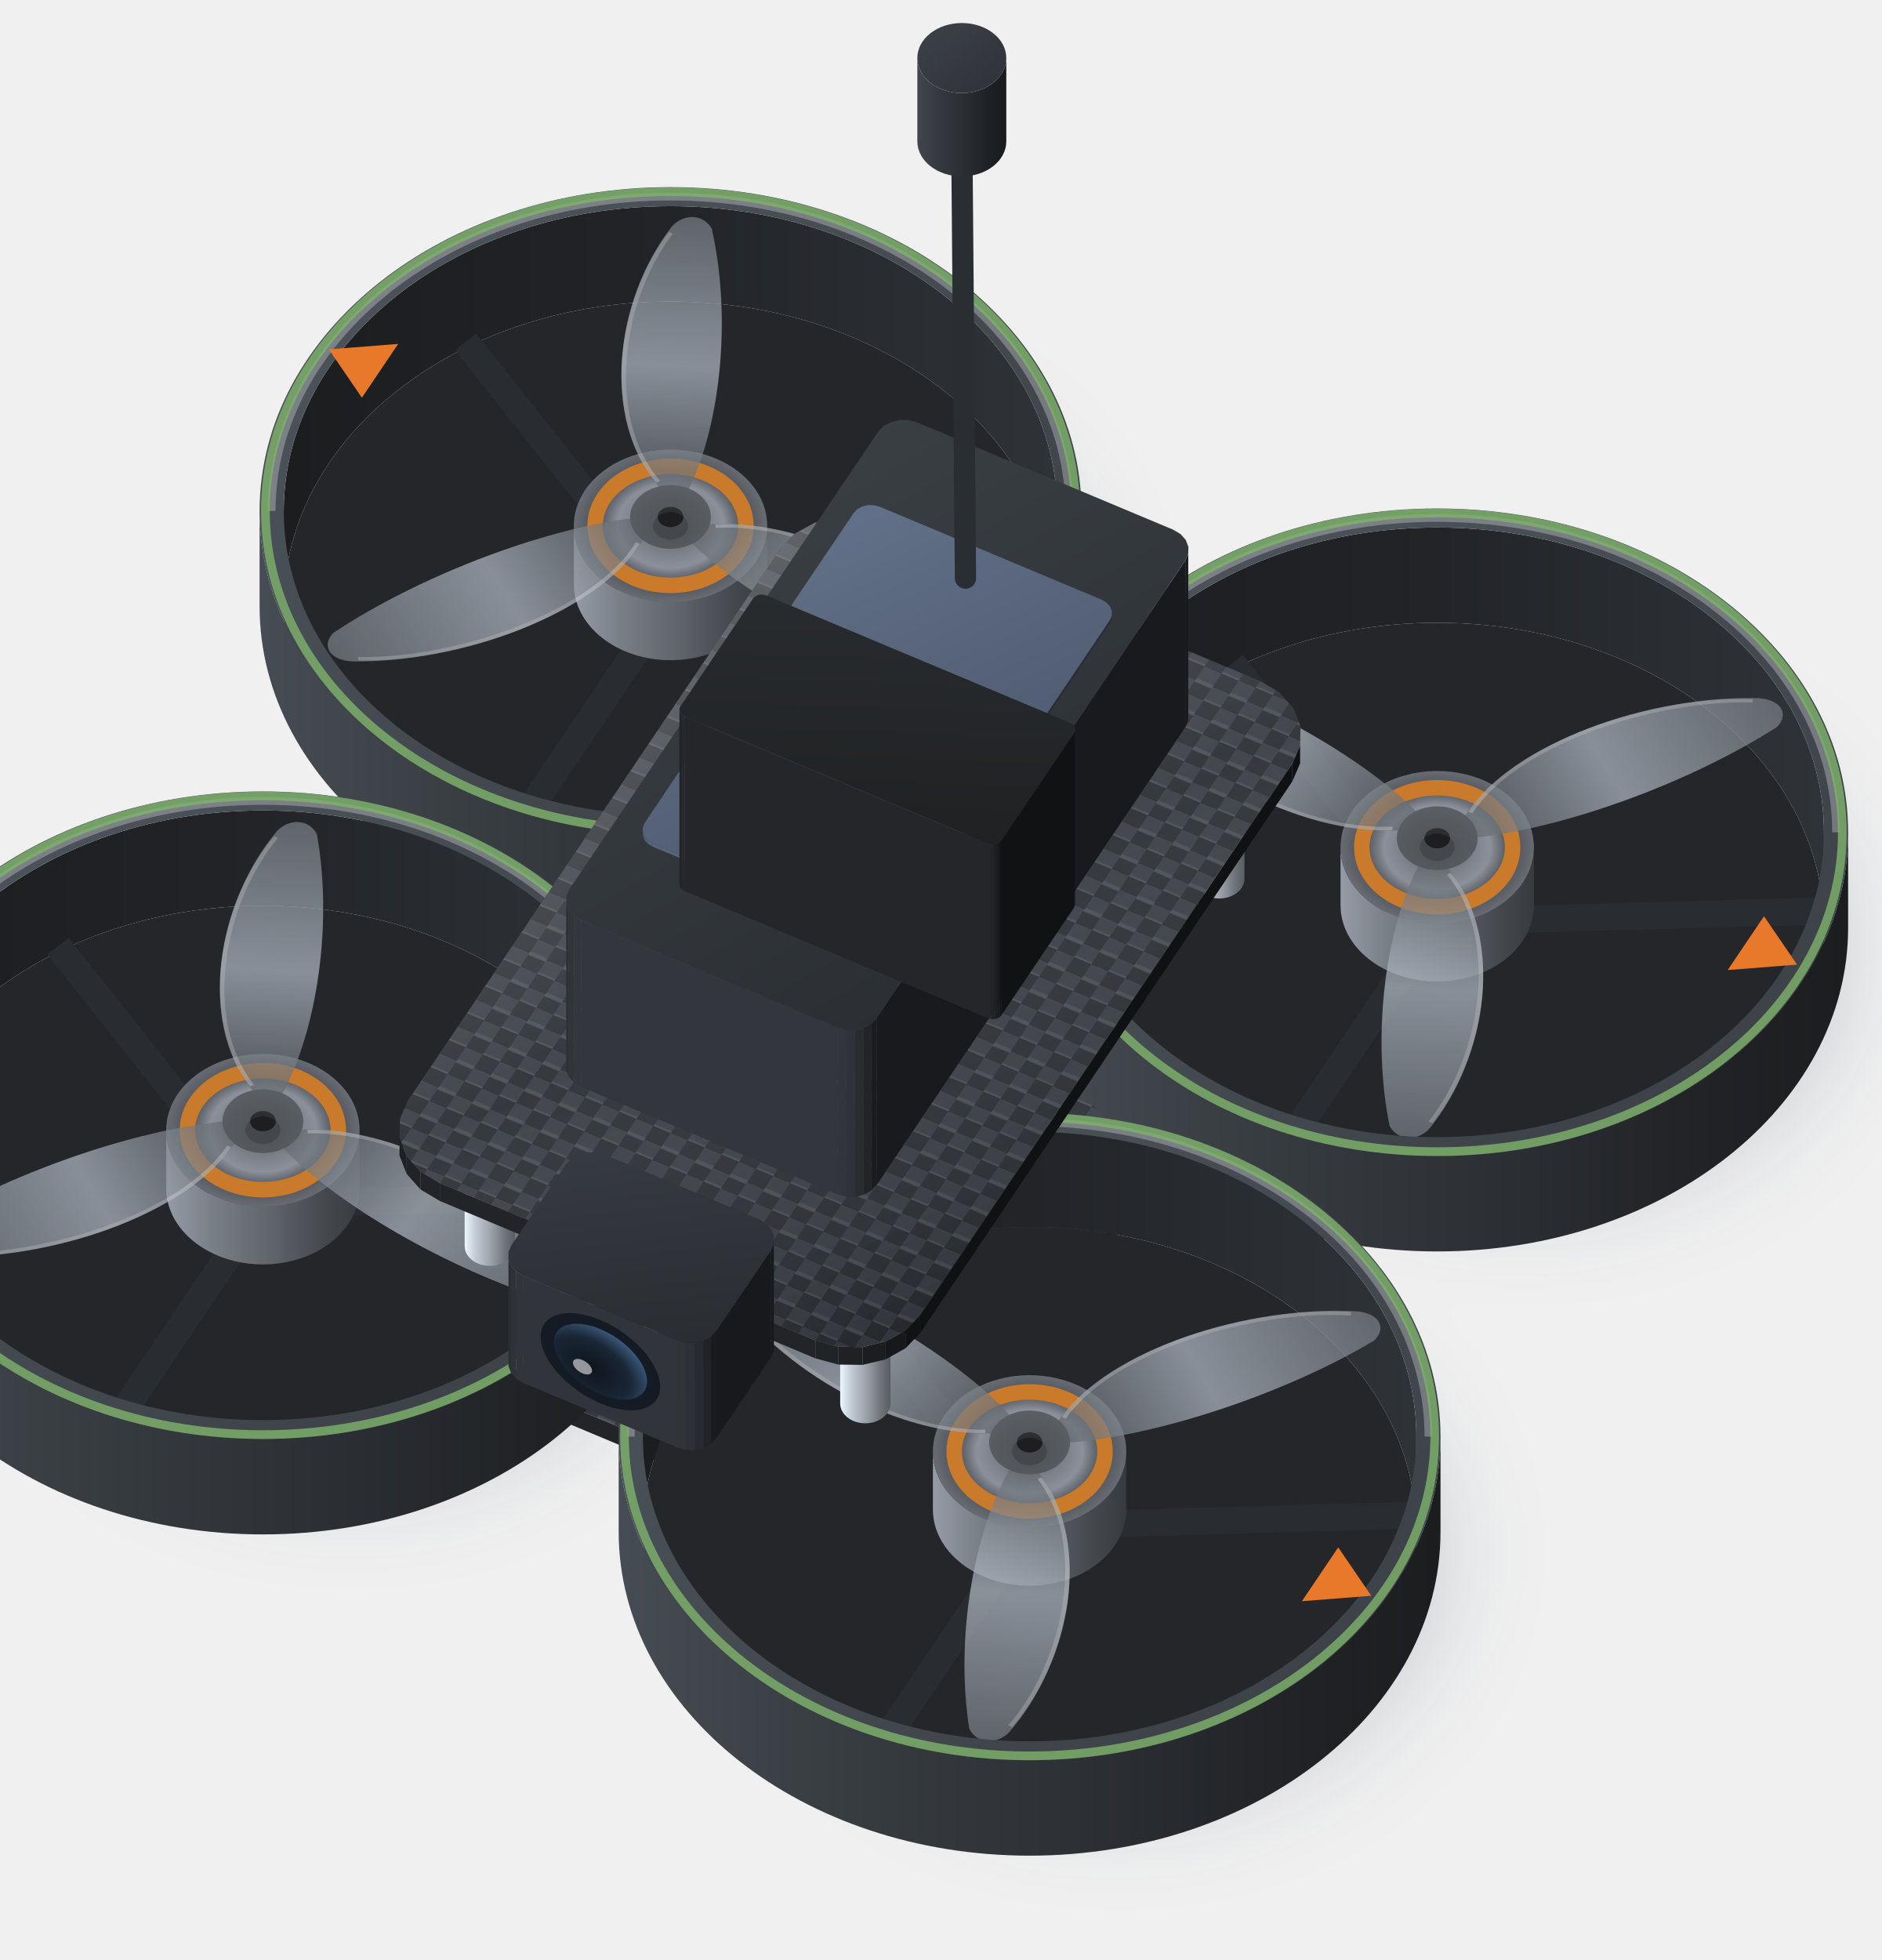
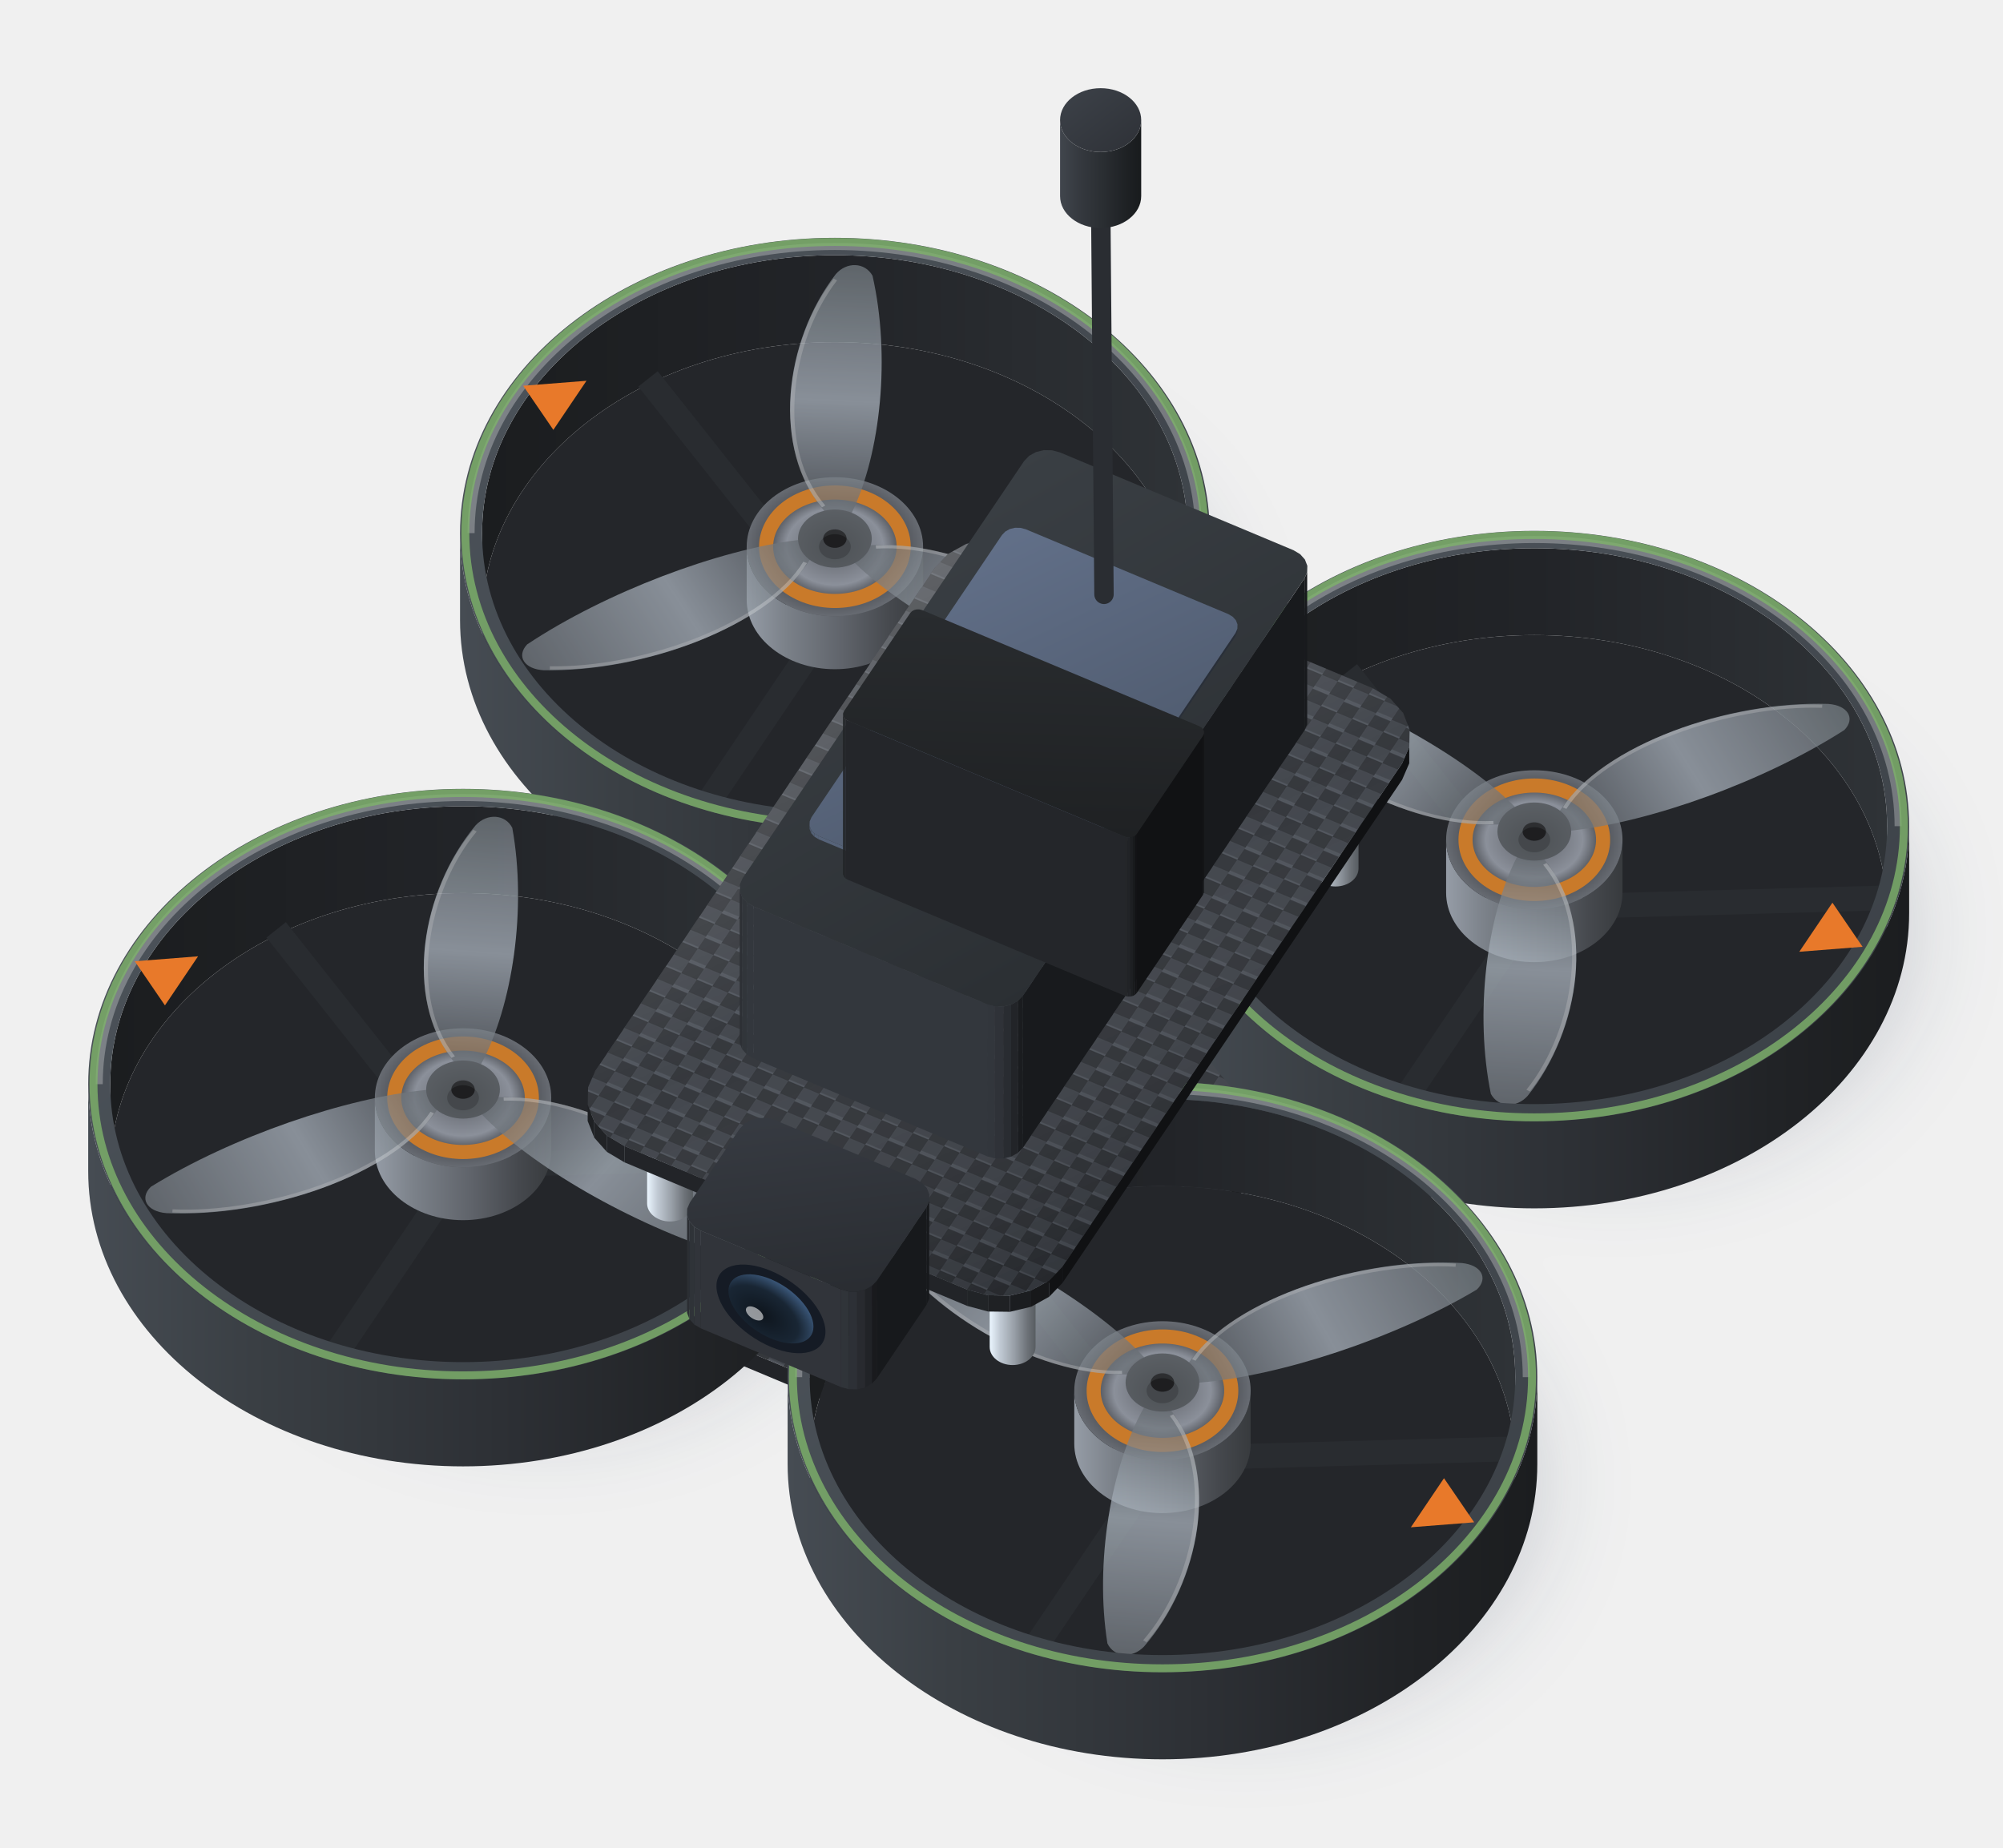
- <svg xmlns="http://www.w3.org/2000/svg" viewBox="-87.92 -113.01 194.62 202.68" width="194.62" height="202.68">
+ <svg xmlns="http://www.w3.org/2000/svg" viewBox="-113.23 -120.63 227.1 209.51" width="227.1" height="209.51">
  <defs>
    <filter id="blur" x="-30%" y="-30%" width="160%" height="160%">
      <feGaussianBlur stdDeviation="5" />
    </filter>
    <pattern id="cf" patternUnits="userSpaceOnUse" width="4" height="4">
      <rect width="4" height="4" fill="#2b2e33" />
      <rect width="2" height="2" fill="#3a3e45" />
      <rect x="2" y="2" width="2" height="2" fill="#3a3e45" />
      <path d="M0 2h2M2 4h2" stroke="#484d55" stroke-width=".5" />
    </pattern>
    <linearGradient id="cfsheen" x1="0" y1="0" x2="1" y2="1">
      <stop offset="0" stop-color="#fff" stop-opacity=".26" />
      <stop offset=".5" stop-color="#fff" stop-opacity=".05" />
      <stop offset="1" stop-color="#000" stop-opacity=".18" />
    </linearGradient>
    <linearGradient id="g3">
      <stop offset="0" stop-color="#1b1d1f" />
      <stop offset="0.5" stop-color="#222428" />
      <stop offset="1" stop-color="#2f3337" />
    </linearGradient>
    <linearGradient id="g4">
      <stop offset="0" stop-color="#696d74" />
      <stop offset="0.22" stop-color="#575a60" />
      <stop offset="0.55" stop-color="#43464a" />
      <stop offset="0.82" stop-color="#313336" />
      <stop offset="1" stop-color="#28292c" />
    </linearGradient>
    <linearGradient id="g5" x1="0" y1="0" x2="1" y2="1">
      <stop offset="0" stop-color="#63676d" />
      <stop offset="1" stop-color="#4a4d51" />
    </linearGradient>
    <radialGradient id="g6">
      <stop offset="0" stop-color="#5d6067" />
      <stop offset="0.55" stop-color="#8b909a" />
      <stop offset="0.75" stop-color="#4d5056" />
      <stop offset="1" stop-color="#676b72" />
    </radialGradient>
    <linearGradient id="g7">
      <stop offset="0" stop-color="#959ca6" />
      <stop offset="0.22" stop-color="#7b8189" />
      <stop offset="0.55" stop-color="#5f636a" />
      <stop offset="0.82" stop-color="#45484d" />
      <stop offset="1" stop-color="#383b3e" />
    </linearGradient>
    <linearGradient id="g8">
      <stop offset="0" stop-color="#63696f" />
      <stop offset="0.45" stop-color="#b2bcc6" />
      <stop offset="1" stop-color="#798086" />
    </linearGradient>
    <linearGradient id="g9">
      <stop offset="0" stop-color="#464c53" />
      <stop offset="0.22" stop-color="#3a3f44" />
      <stop offset="0.55" stop-color="#2d3035" />
      <stop offset="0.82" stop-color="#212326" />
      <stop offset="1" stop-color="#1b1d1f" />
    </linearGradient>
    <linearGradient id="g10" x1="0" y1="0" x2="1" y2="1">
      <stop offset="0" stop-color="#4e555c" />
      <stop offset="1" stop-color="#3a3f45" />
    </linearGradient>
    <linearGradient id="g11" x1="0" y1="0" x2="1" y2="1">
      <stop offset="0" stop-color="#4f555e" />
      <stop offset="1" stop-color="#3b3f46" />
    </linearGradient>
    <linearGradient id="g12">
      <stop offset="0" stop-color="#ebf6ff" />
      <stop offset="0.22" stop-color="#c2cbd5" />
      <stop offset="0.55" stop-color="#969da5" />
      <stop offset="0.82" stop-color="#6d7278" />
      <stop offset="1" stop-color="#585d61" />
    </linearGradient>
    <linearGradient id="g13" x1="0" y1="0" x2="1" y2="1">
      <stop offset="0" stop-color="#dde7f3" />
      <stop offset="1" stop-color="#a5acb5" />
    </linearGradient>
    <linearGradient id="g14" x1="0" y1="0" x2="1" y2="1">
      <stop offset="0" stop-color="#3a3f44" />
      <stop offset="1" stop-color="#2b2f33" />
    </linearGradient>
    <linearGradient id="g15" x1="0" y1="0" x2="1" y2="1">
      <stop offset="0" stop-color="#627089" />
      <stop offset="1" stop-color="#495466" />
    </linearGradient>
    <linearGradient id="g16" x1="0" y1="0" x2="1" y2="1">
      <stop offset="0" stop-color="#292c2f" />
      <stop offset="1" stop-color="#1f2123" />
    </linearGradient>
    <linearGradient id="g17" x1="0" y1="0" x2="1" y2="1">
      <stop offset="0" stop-color="#373b42" />
      <stop offset="1" stop-color="#292c31" />
    </linearGradient>
    <radialGradient id="g18" cx=".4" cy=".35" r=".7">
      <stop offset="0" stop-color="#0e151d" />
      <stop offset="0.6" stop-color="#192634" />
      <stop offset="1" stop-color="#3e5c80" />
    </radialGradient>
    <linearGradient id="g19">
      <stop offset="0" stop-color="#41464d" />
      <stop offset="0.22" stop-color="#363a40" />
      <stop offset="0.55" stop-color="#292d31" />
      <stop offset="0.82" stop-color="#1e2124" />
      <stop offset="1" stop-color="#181b1d" />
    </linearGradient>
    <linearGradient id="g20" x1="0" y1="0" x2="1" y2="1">
      <stop offset="0" stop-color="#3d4249" />
      <stop offset="1" stop-color="#2e3137" />
    </linearGradient>
  </defs>
  <g filter="url(#blur)" opacity="0.17">
    <ellipse cx="-9.42" cy="-48.26" rx="34" ry="26.79" fill="#1f3350" />
    <ellipse cx="69.87" cy="-15.04" rx="34" ry="26.79" fill="#1f3350" />
    <ellipse cx="-51.58" cy="14.22" rx="34" ry="26.79" fill="#1f3350" />
    <ellipse cx="27.71" cy="47.44" rx="34" ry="26.79" fill="#1f3350" />
    <ellipse cx="8.61" cy="-0.37" rx="32" ry="25.22" fill="#1f3350" />
  </g>
  <path d="M-49.01 24.17L-49.93 21.81L-49.93 19.96L-49.01 22.32" fill="#1e2023" />
  <path d="M49.87 -19.35L48.86 -17.01L48.86 -18.86L49.87 -21.19" fill="#101113" />
  <path d="M48.86 -17.01L9.42 41.43L9.42 39.58L48.86 -18.86" fill="#101113" />
  <path d="M-47.22 26.19L-49.01 24.17L-49.01 22.32L-47.22 24.34" fill="#212326" />
  <path d="M9.42 41.43L7.54 43.4L7.54 41.55L9.42 39.58" fill="#111214" />
  <path d="M-44.72 27.67L-47.22 26.19L-47.22 24.34L-44.72 25.82" fill="#222428" />
  <path d="M7.54 43.4L4.97 44.81L4.97 42.97L7.54 41.55" fill="#17181a" />
  <path d="M-4.1 44.69L-44.72 27.67L-44.72 25.82L-4.1 42.84" fill="#222428" />
  <path d="M-1.15 45.49L-4.1 44.69L-4.1 42.84L-1.15 43.64" fill="#212427" />
  <path d="M4.97 44.81L1.98 45.53L1.98 43.69L4.97 42.97" fill="#1b1d20" />
  <path d="M1.98 45.53L-1.15 45.49L-1.15 43.64L1.98 43.69" fill="#1f2124" />
  <path d="M33 42L32.51 45.09L31.09 47.88L28.88 50.09L26.09 51.51L23 52L-23 52L-26.09 51.51L-28.88 50.09L-31.09 47.88L-32.51 45.09L-33 42L-33 -42L-32.51 -45.09L-31.09 -47.88L-28.88 -50.09L-26.09 -51.51L-23 -52L23 -52L26.09 -51.51L28.88 -50.09L31.09 -47.88L32.51 -45.09L33 -42Z" transform="matrix(0.8829 0.3699 -0.4695 0.6958 0.00 -1.85)" fill="url(#cf)" />
  <path d="M33 42L32.51 45.09L31.09 47.88L28.88 50.09L26.09 51.51L23 52L-23 52L-26.09 51.51L-28.88 50.09L-31.09 47.88L-32.51 45.09L-33 42L-33 -42L-32.51 -45.09L-31.09 -47.88L-28.88 -50.09L-26.09 -51.51L-23 -52L23 -52L26.09 -51.51L28.88 -50.09L31.09 -47.88L32.51 -45.09L33 -42Z" transform="matrix(0.8829 0.3699 -0.4695 0.6958 0.00 -1.85)" fill="url(#cfsheen)" />
  <path d="M-23.83 -46.59L-5.26 1.27L-5.26 -1.2L-23.83 -49.05" fill="#1e2023" />
  <path d="M-5.26 1.27L5.26 -1.27L5.26 -3.73L-5.26 -1.2" fill="#1b1d20" />
  <path d="M3.89 -3.89L-41.01 -48.79L-48.79 -41.01L-3.89 3.89Z" transform="matrix(0.8829 0.3699 -0.4695 0.6958 0.00 -2.46)" fill="url(#cf)" />
  <path d="M3.89 -3.89L-41.01 -48.79L-48.79 -41.01L-3.89 3.89Z" transform="matrix(0.8829 0.3699 -0.4695 0.6958 0.00 -2.46)" fill="url(#cfsheen)" />
  <path d="M-1.61 -4.14L1.61 4.14L1.61 1.68L-1.61 -6.61" fill="#1e2023" />
  <path d="M1.61 4.14L62.33 -10.49L62.33 -12.95L1.61 1.68" fill="#1b1d20" />
  <path d="M3.89 3.89L48.79 -41.01L41.01 -48.79L-3.89 -3.89Z" transform="matrix(0.8829 0.3699 -0.4695 0.6958 0.00 -2.46)" fill="url(#cf)" />
  <path d="M3.89 3.89L48.79 -41.01L41.01 -48.79L-3.89 -3.89Z" transform="matrix(0.8829 0.3699 -0.4695 0.6958 0.00 -2.46)" fill="url(#cfsheen)" />
  <path d="M-62.33 10.49L-59.12 18.77L-59.12 16.31L-62.33 8.02" fill="#1e2023" />
  <path d="M-59.12 18.77L1.61 4.14L1.61 1.68L-59.12 16.31" fill="#1b1d20" />
  <path d="M-3.89 -3.89L-48.79 41.01L-41.01 48.79L3.89 3.89Z" transform="matrix(0.8829 0.3699 -0.4695 0.6958 0.00 -2.46)" fill="url(#cf)" />
  <path d="M-3.89 -3.89L-48.79 41.01L-41.01 48.79L3.89 3.89Z" transform="matrix(0.8829 0.3699 -0.4695 0.6958 0.00 -2.46)" fill="url(#cfsheen)" />
  <path d="M-5.26 1.27L13.31 49.12L13.31 46.66L-5.26 -1.2" fill="#1e2023" />
  <path d="M13.31 49.12L23.83 46.59L23.83 44.12L13.31 46.66" fill="#1b1d20" />
  <path d="M-3.89 3.89L41.01 48.79L48.79 41.01L3.89 -3.89Z" transform="matrix(0.8829 0.3699 -0.4695 0.6958 0.00 -2.46)" fill="url(#cf)" />
  <path d="M-3.89 3.89L41.01 48.79L48.79 41.01L3.89 -3.89Z" transform="matrix(0.8829 0.3699 -0.4695 0.6958 0.00 -2.46)" fill="url(#cfsheen)" />
  <ellipse cx="-18.57" cy="-50.31" rx="40" ry="31.52" fill="#24262a" />
  <path d="M-58.57 -60.17A40 31.52 0 0 1 21.43 -60.17L21.43 -50.31A40 31.52 0 0 0 -58.57 -50.31Z" fill="url(#g3)" />
  <path d="M-18.57 -50.93L-37.34 -23.1" stroke="#292c30" stroke-width="2.8" stroke-linecap="butt" fill="none" />
  <path d="M-18.57 -50.93L-39.76 -77.66" stroke="#292c30" stroke-width="2.8" stroke-linecap="butt" fill="none" />
  <path d="M-18.57 -50.93L21.41 -52.03" stroke="#292c30" stroke-width="2.8" stroke-linecap="butt" fill="none" />
  <path d="M-24.07 -50.62A5.5 4.33 0 0 0 -13.07 -50.62L-13.07 -52.62A5.5 4.33 0 0 1 -24.07 -52.62Z" fill="url(#g4)" />
  <ellipse cx="-18.57" cy="-52.62" rx="5.5" ry="4.33" fill="url(#g5)" />
  <path d="M-28.57 -52.62A10 7.88 0 0 0 -8.57 -52.62L-8.57 -58.63A10 7.88 0 0 1 -28.57 -58.63Z" fill="url(#g7)" />
  <ellipse cx="-18.57" cy="-58.63" rx="10" ry="7.88" fill="url(#g6)" />
  <ellipse cx="-18.57" cy="-58.63" rx="7.8" ry="6.15" fill="none" stroke="#c97a2a" stroke-width="1.6" />
  <ellipse cx="-18.57" cy="-58.63" rx="1.8" ry="1.42" fill="#3b3e42" />
  <g transform="matrix(0.8829 0.3699 -0.4695 0.6958 -18.57 -59.55)" opacity="0.7">
    <path d="M3.8 -1.33 C12.54 -7.98 28.12 -7.22 38 -1.9 C39.9 -0.76 39.9 1.33 38 2.28 C26.6 4.94 12.54 4.56 3.8 1.71Z" transform="rotate(5)" fill="url(#g8)" />
    <path d="M3.8 -1.33 C12.54 -7.98 28.12 -7.22 38 -1.9 C39.9 -0.76 39.9 1.33 38 2.28 C26.6 4.94 12.54 4.56 3.8 1.71Z" transform="rotate(125)" fill="url(#g8)" />
    <path d="M3.8 -1.33 C12.54 -7.98 28.12 -7.22 38 -1.9 C39.9 -0.76 39.9 1.33 38 2.28 C26.6 4.94 12.54 4.56 3.8 1.71Z" transform="rotate(245)" fill="url(#g8)" />
    <path d="M4.56 -1.52 C12.54 -7.6 28.12 -6.84 37.24 -1.9" transform="rotate(5)" fill="none" stroke="#fff" stroke-opacity=".35" stroke-width="0.46" />
    <path d="M4.56 -1.52 C12.54 -7.6 28.12 -6.84 37.24 -1.9" transform="rotate(125)" fill="none" stroke="#fff" stroke-opacity=".35" stroke-width="0.46" />
    <path d="M4.56 -1.52 C12.54 -7.6 28.12 -6.84 37.24 -1.9" transform="rotate(245)" fill="none" stroke="#fff" stroke-opacity=".35" stroke-width="0.46" />
    <circle r="4.18" fill="#474b4f" />
    <circle r="1.33" fill="#111" />
  </g>
  <path d="M-61.07 -50.31A42.5 33.49 0 0 0 23.93 -50.31L23.93 -60.17A42.5 33.49 0 0 1 -61.07 -60.17Z" fill="url(#g9)" />
  <path d="M-61.07 -60.17a42.5 33.49 0 1 0 85 0a42.5 33.49 0 1 0 -85 0ZM-58.57 -60.17a40 31.52 0 1 0 80 0a40 31.52 0 1 0 -80 0Z" fill-rule="evenodd" fill="url(#g10)" />
  <path d="M-59.82 -60.17A41.25 32.51 0 0 1 22.68 -60.17" fill="none" stroke="#fff" stroke-opacity=".28" stroke-width=".8" />
  <ellipse cx="-18.57" cy="-60.17" rx="41.9" ry="33.02" fill="none" stroke="#7fb36a" stroke-opacity=".8" stroke-width=".9" />
  <path d="M-86 -46.9l6 -4l0 8z" transform="matrix(0.8829 0.3699 -0.4695 0.6958 0.00 -12.44)" fill="#e8792a" />
  <ellipse cx="60.73" cy="-17.09" rx="40" ry="31.52" fill="#24262a" />
  <path d="M20.73 -26.94A40 31.52 0 0 1 100.73 -26.94L100.73 -17.09A40 31.52 0 0 0 20.73 -17.09Z" fill="url(#g3)" />
  <path d="M60.73 -17.71L41.95 10.12" stroke="#292c30" stroke-width="2.8" stroke-linecap="butt" fill="none" />
  <path d="M60.73 -17.71L39.53 -44.44" stroke="#292c30" stroke-width="2.8" stroke-linecap="butt" fill="none" />
  <path d="M60.73 -17.71L100.7 -18.81" stroke="#292c30" stroke-width="2.8" stroke-linecap="butt" fill="none" />
  <path d="M55.23 -17.4A5.5 4.33 0 0 0 66.23 -17.4L66.23 -19.4A5.5 4.33 0 0 1 55.23 -19.4Z" fill="url(#g4)" />
  <ellipse cx="60.73" cy="-19.4" rx="5.5" ry="4.33" fill="url(#g5)" />
  <path d="M50.73 -19.4A10 7.88 0 0 0 70.73 -19.4L70.73 -25.4A10 7.88 0 0 1 50.73 -25.4Z" fill="url(#g7)" />
  <ellipse cx="60.73" cy="-25.4" rx="10" ry="7.88" fill="url(#g6)" />
  <ellipse cx="60.73" cy="-25.4" rx="7.8" ry="6.15" fill="none" stroke="#c97a2a" stroke-width="1.6" />
  <ellipse cx="60.73" cy="-25.4" rx="1.8" ry="1.42" fill="#3b3e42" />
  <g transform="matrix(0.8829 0.3699 -0.4695 0.6958 60.73 -26.33)" opacity="0.7">
    <path d="M3.8 -1.33 C12.54 -7.98 28.12 -7.22 38 -1.9 C39.9 -0.76 39.9 1.33 38 2.28 C26.6 4.94 12.54 4.56 3.8 1.71Z" transform="rotate(66)" fill="url(#g8)" />
    <path d="M3.8 -1.33 C12.54 -7.98 28.12 -7.22 38 -1.9 C39.9 -0.76 39.9 1.33 38 2.28 C26.6 4.94 12.54 4.56 3.8 1.71Z" transform="rotate(186)" fill="url(#g8)" />
    <path d="M3.8 -1.33 C12.54 -7.98 28.12 -7.22 38 -1.9 C39.9 -0.76 39.9 1.33 38 2.28 C26.6 4.94 12.54 4.56 3.8 1.71Z" transform="rotate(306)" fill="url(#g8)" />
    <path d="M4.56 -1.52 C12.54 -7.6 28.12 -6.84 37.24 -1.9" transform="rotate(66)" fill="none" stroke="#fff" stroke-opacity=".35" stroke-width="0.46" />
    <path d="M4.56 -1.52 C12.54 -7.6 28.12 -6.84 37.24 -1.9" transform="rotate(186)" fill="none" stroke="#fff" stroke-opacity=".35" stroke-width="0.46" />
    <path d="M4.56 -1.52 C12.54 -7.6 28.12 -6.84 37.24 -1.9" transform="rotate(306)" fill="none" stroke="#fff" stroke-opacity=".35" stroke-width="0.46" />
    <circle r="4.18" fill="#474b4f" />
    <circle r="1.33" fill="#111" />
  </g>
  <path d="M18.23 -17.09A42.5 33.49 0 0 0 103.23 -17.09L103.23 -26.94A42.5 33.49 0 0 1 18.23 -26.94Z" fill="url(#g9)" />
  <path d="M18.23 -26.94a42.5 33.49 0 1 0 85 0a42.5 33.49 0 1 0 -85 0ZM20.73 -26.94a40 31.52 0 1 0 80 0a40 31.52 0 1 0 -80 0Z" fill-rule="evenodd" fill="url(#g10)" />
  <path d="M19.48 -26.94A41.25 32.51 0 0 1 101.98 -26.94" fill="none" stroke="#fff" stroke-opacity=".28" stroke-width=".8" />
  <ellipse cx="60.73" cy="-26.94" rx="41.9" ry="33.02" fill="none" stroke="#7fb36a" stroke-opacity=".8" stroke-width=".9" />
  <path d="M86 -46.9l-6 -4l0 8z" transform="matrix(0.8829 0.3699 -0.4695 0.6958 0.00 -12.44)" fill="#e8792a" />
  <ellipse cx="-60.73" cy="12.17" rx="40" ry="31.52" fill="#24262a" />
  <path d="M-100.73 2.32A40 31.52 0 0 1 -20.73 2.32L-20.73 12.17A40 31.52 0 0 0 -100.73 12.17Z" fill="url(#g3)" />
  <path d="M-60.73 11.55L-79.5 39.38" stroke="#292c30" stroke-width="2.8" stroke-linecap="butt" fill="none" />
  <path d="M-60.73 11.55L-81.92 -15.18" stroke="#292c30" stroke-width="2.8" stroke-linecap="butt" fill="none" />
  <path d="M-60.73 11.55L-20.75 10.45" stroke="#292c30" stroke-width="2.8" stroke-linecap="butt" fill="none" />
  <path d="M-66.23 11.86A5.5 4.33 0 0 0 -55.23 11.86L-55.23 9.86A5.5 4.33 0 0 1 -66.23 9.86Z" fill="url(#g4)" />
  <ellipse cx="-60.73" cy="9.86" rx="5.5" ry="4.33" fill="url(#g5)" />
  <path d="M-70.73 9.86A10 7.88 0 0 0 -50.73 9.86L-50.73 3.86A10 7.88 0 0 1 -70.73 3.86Z" fill="url(#g7)" />
  <ellipse cx="-60.73" cy="3.86" rx="10" ry="7.88" fill="url(#g6)" />
  <ellipse cx="-60.73" cy="3.86" rx="7.8" ry="6.15" fill="none" stroke="#c97a2a" stroke-width="1.6" />
  <ellipse cx="-60.73" cy="3.86" rx="1.8" ry="1.42" fill="#3b3e42" />
  <g transform="matrix(0.8829 0.3699 -0.4695 0.6958 -60.73 2.93)" opacity="0.7">
    <path d="M3.8 -1.33 C12.54 -7.98 28.12 -7.22 38 -1.9 C39.9 -0.76 39.9 1.33 38 2.28 C26.6 4.94 12.54 4.56 3.8 1.71Z" transform="rotate(127)" fill="url(#g8)" />
    <path d="M3.8 -1.33 C12.54 -7.98 28.12 -7.22 38 -1.9 C39.9 -0.76 39.9 1.33 38 2.28 C26.6 4.94 12.54 4.56 3.8 1.71Z" transform="rotate(247)" fill="url(#g8)" />
    <path d="M3.8 -1.33 C12.54 -7.98 28.12 -7.22 38 -1.9 C39.9 -0.76 39.9 1.33 38 2.28 C26.6 4.94 12.54 4.56 3.8 1.71Z" transform="rotate(367)" fill="url(#g8)" />
    <path d="M4.56 -1.52 C12.54 -7.6 28.12 -6.84 37.24 -1.9" transform="rotate(127)" fill="none" stroke="#fff" stroke-opacity=".35" stroke-width="0.46" />
    <path d="M4.56 -1.52 C12.54 -7.6 28.12 -6.84 37.24 -1.9" transform="rotate(247)" fill="none" stroke="#fff" stroke-opacity=".35" stroke-width="0.46" />
    <path d="M4.56 -1.52 C12.54 -7.6 28.12 -6.84 37.24 -1.9" transform="rotate(367)" fill="none" stroke="#fff" stroke-opacity=".35" stroke-width="0.46" />
    <circle r="4.18" fill="#474b4f" />
    <circle r="1.33" fill="#111" />
  </g>
  <path d="M-103.23 12.17A42.5 33.49 0 0 0 -18.23 12.17L-18.23 2.32A42.5 33.49 0 0 1 -103.23 2.32Z" fill="url(#g9)" />
  <path d="M-103.23 2.32a42.5 33.49 0 1 0 85 0a42.5 33.49 0 1 0 -85 0ZM-100.73 2.32a40 31.52 0 1 0 80 0a40 31.52 0 1 0 -80 0Z" fill-rule="evenodd" fill="url(#g10)" />
  <path d="M-101.98 2.32A41.25 32.51 0 0 1 -19.48 2.32" fill="none" stroke="#fff" stroke-opacity=".28" stroke-width=".8" />
  <ellipse cx="-60.73" cy="2.32" rx="41.9" ry="33.02" fill="none" stroke="#7fb36a" stroke-opacity=".8" stroke-width=".9" />
  <path d="M-86 46.9l6 -4l0 8z" transform="matrix(0.8829 0.3699 -0.4695 0.6958 0.00 -12.44)" fill="#e8792a" />
  <ellipse cx="18.57" cy="45.39" rx="40" ry="31.52" fill="#24262a" />
  <path d="M-21.43 35.54A40 31.52 0 0 1 58.57 35.54L58.57 45.39A40 31.52 0 0 0 -21.43 45.39Z" fill="url(#g3)" />
  <path d="M18.57 44.77L-0.21 72.6" stroke="#292c30" stroke-width="2.8" stroke-linecap="butt" fill="none" />
  <path d="M18.57 44.77L-2.63 18.04" stroke="#292c30" stroke-width="2.8" stroke-linecap="butt" fill="none" />
  <path d="M18.57 44.77L58.54 43.67" stroke="#292c30" stroke-width="2.8" stroke-linecap="butt" fill="none" />
  <path d="M13.07 45.08A5.5 4.33 0 0 0 24.07 45.08L24.07 43.08A5.5 4.33 0 0 1 13.07 43.08Z" fill="url(#g4)" />
  <ellipse cx="18.57" cy="43.08" rx="5.5" ry="4.33" fill="url(#g5)" />
  <path d="M8.57 43.08A10 7.88 0 0 0 28.57 43.08L28.57 37.08A10 7.88 0 0 1 8.57 37.08Z" fill="url(#g7)" />
  <ellipse cx="18.57" cy="37.08" rx="10" ry="7.88" fill="url(#g6)" />
  <ellipse cx="18.57" cy="37.08" rx="7.8" ry="6.15" fill="none" stroke="#c97a2a" stroke-width="1.6" />
  <ellipse cx="18.57" cy="37.08" rx="1.8" ry="1.42" fill="#3b3e42" />
  <g transform="matrix(0.8829 0.3699 -0.4695 0.6958 18.57 36.15)" opacity="0.7">
    <path d="M3.8 -1.33 C12.54 -7.98 28.12 -7.22 38 -1.9 C39.9 -0.76 39.9 1.33 38 2.28 C26.6 4.94 12.54 4.56 3.8 1.71Z" transform="rotate(188)" fill="url(#g8)" />
    <path d="M3.8 -1.33 C12.54 -7.98 28.12 -7.22 38 -1.9 C39.9 -0.76 39.9 1.33 38 2.28 C26.6 4.94 12.54 4.56 3.8 1.71Z" transform="rotate(308)" fill="url(#g8)" />
    <path d="M3.8 -1.33 C12.54 -7.98 28.12 -7.22 38 -1.9 C39.9 -0.76 39.9 1.33 38 2.28 C26.6 4.94 12.54 4.56 3.8 1.71Z" transform="rotate(428)" fill="url(#g8)" />
    <path d="M4.56 -1.52 C12.54 -7.6 28.12 -6.84 37.24 -1.9" transform="rotate(188)" fill="none" stroke="#fff" stroke-opacity=".35" stroke-width="0.46" />
    <path d="M4.56 -1.52 C12.54 -7.6 28.12 -6.84 37.24 -1.9" transform="rotate(308)" fill="none" stroke="#fff" stroke-opacity=".35" stroke-width="0.46" />
    <path d="M4.56 -1.52 C12.54 -7.6 28.12 -6.84 37.24 -1.9" transform="rotate(428)" fill="none" stroke="#fff" stroke-opacity=".35" stroke-width="0.46" />
    <circle r="4.18" fill="#474b4f" />
    <circle r="1.33" fill="#111" />
  </g>
  <path d="M-23.93 45.39A42.5 33.49 0 0 0 61.07 45.39L61.07 35.54A42.5 33.49 0 0 1 -23.93 35.54Z" fill="url(#g9)" />
  <path d="M-23.93 35.54a42.5 33.49 0 1 0 85 0a42.5 33.49 0 1 0 -85 0ZM-21.43 35.54a40 31.52 0 1 0 80 0a40 31.52 0 1 0 -80 0Z" fill-rule="evenodd" fill="url(#g10)" />
  <path d="M-22.68 35.54A41.25 32.51 0 0 1 59.82 35.54" fill="none" stroke="#fff" stroke-opacity=".28" stroke-width=".8" />
  <ellipse cx="18.57" cy="35.54" rx="41.9" ry="33.02" fill="none" stroke="#7fb36a" stroke-opacity=".8" stroke-width=".9" />
  <path d="M86 46.9l-6 -4l0 8z" transform="matrix(0.8829 0.3699 -0.4695 0.6958 0.00 -12.44)" fill="#e8792a" />
  <path d="M-14.68 -5.73L-14.87 -6.2L-14.87 -15.43L-14.68 -14.96" fill="#3e4249" />
  <path d="M24.25 -14.61L24.04 -14.15L24.04 -23.38L24.25 -23.85" fill="#212327" />
  <path d="M24.04 -14.15L11.84 3.94L11.84 -5.29L24.04 -23.38" fill="#212327" />
  <path d="M-14.33 -5.32L-14.68 -5.73L-14.68 -14.96L-14.33 -14.56" fill="#434850" />
  <path d="M11.84 3.94L11.46 4.34L11.46 -4.9L11.84 -5.29" fill="#23262a" />
  <path d="M-13.83 -5.02L-14.33 -5.32L-14.33 -14.56L-13.83 -14.26" fill="#464b53" />
  <path d="M11.46 4.34L10.95 4.62L10.95 -4.62L11.46 -4.9" fill="#2f3237" />
  <path d="M9.13 4.59L-13.83 -5.02L-13.83 -14.26L9.13 -4.64" fill="#464b53" />
  <path d="M9.72 4.75L9.13 4.59L9.13 -4.64L9.72 -4.48" fill="#454951" />
  <path d="M10.95 4.62L10.35 4.76L10.35 -4.47L10.95 -4.62" fill="#393c43" />
  <path d="M10.35 4.76L9.72 4.75L9.72 -4.48L10.35 -4.47" fill="#40454c" />
  <path d="M15 3L14.9 3.62L14.62 4.18L14.18 4.62L13.62 4.9L13 5L-13 5L-13.62 4.9L-14.18 4.62L-14.62 4.18L-14.9 3.62L-15 3L-15 -23L-14.9 -23.62L-14.62 -24.18L-14.18 -24.62L-13.62 -24.9L-13 -25L13 -25L13.62 -24.9L14.18 -24.62L14.62 -24.18L14.9 -23.62L15 -23Z" transform="matrix(0.8829 0.3699 -0.4695 0.6958 0.00 -12.93)" fill="url(#g11)" />
  <path d="M-3.25 -38.43A2.6 2.05 0 0 0 1.95 -38.43L1.95 -50.75A2.6 2.05 0 0 1 -3.25 -50.75Z" fill="url(#g12)" />
  <ellipse cx="-0.65" cy="-50.75" rx="2.6" ry="2.05" fill="url(#g13)" />
  <path d="M35.6 -22.15A2.6 2.05 0 0 0 40.8 -22.15L40.8 -34.47A2.6 2.05 0 0 1 35.6 -34.47Z" fill="url(#g12)" />
  <ellipse cx="38.2" cy="-34.47" rx="2.6" ry="2.05" fill="url(#g13)" />
  <path d="M-39.86 15.84A2.6 2.05 0 0 0 -34.66 15.84L-34.66 3.52A2.6 2.05 0 0 1 -39.86 3.52Z" fill="url(#g12)" />
  <ellipse cx="-37.26" cy="3.52" rx="2.6" ry="2.05" fill="url(#g13)" />
  <path d="M-1.02 32.12A2.6 2.05 0 0 0 4.18 32.12L4.18 19.8A2.6 2.05 0 0 1 -1.02 19.8Z" fill="url(#g12)" />
  <ellipse cx="1.58" cy="19.8" rx="2.6" ry="2.05" fill="url(#g13)" />
  <path d="M-45.86 8.38L-46.6 6.49L-46.6 4.64L-45.86 6.53" fill="#1e2023" />
  <path d="M46.55 -34.07L45.74 -32.2L45.74 -34.05L46.55 -35.92" fill="#101113" />
  <path d="M45.74 -32.2L7.24 24.85L7.24 23L45.74 -34.05" fill="#101113" />
  <path d="M-44.43 9.99L-45.86 8.38L-45.86 6.53L-44.43 8.14" fill="#212326" />
  <path d="M7.24 24.85L5.73 26.42L5.73 24.58L7.24 23" fill="#111214" />
  <path d="M-42.43 11.18L-44.43 9.99L-44.43 8.14L-42.43 9.33" fill="#222428" />
  <path d="M5.73 26.42L3.68 27.56L3.68 25.71L5.73 24.58" fill="#17181a" />
  <path d="M-3.58 27.46L-42.43 11.18L-42.43 9.33L-3.58 25.61" fill="#222428" />
  <path d="M-1.21 28.1L-3.58 27.46L-3.58 25.61L-1.21 26.25" fill="#212427" />
  <path d="M3.68 27.56L1.29 28.13L1.29 26.29L3.68 25.71" fill="#1b1d20" />
  <path d="M1.29 28.13L-1.21 28.1L-1.21 26.25L1.29 26.29" fill="#1f2124" />
  <path d="M30 41L29.61 43.47L28.47 45.7L26.7 47.47L24.47 48.61L22 49L-22 49L-24.47 48.61L-26.7 47.47L-28.47 45.7L-29.61 43.47L-30 41L-30 -41L-29.61 -43.47L-28.47 -45.7L-26.7 -47.47L-24.47 -48.61L-22 -49L22 -49L24.47 -48.61L26.7 -47.47L28.47 -45.7L29.61 -43.47L30 -41Z" transform="matrix(0.8829 0.3699 -0.4695 0.6958 0.00 -16.62)" fill="url(#cf)" />
  <path d="M30 41L29.61 43.47L28.47 45.7L26.7 47.47L24.47 48.61L22 49L-22 49L-24.47 48.61L-26.7 47.47L-28.47 45.7L-29.61 43.47L-30 41L-30 -41L-29.61 -43.47L-28.47 -45.7L-26.7 -47.47L-24.47 -48.61L-22 -49L22 -49L24.47 -48.61L26.7 -47.47L28.47 -45.7L29.61 -43.47L30 -41Z" transform="matrix(0.8829 0.3699 -0.4695 0.6958 0.00 -16.62)" fill="url(#cfsheen)" />
  <path d="M-29.09 -1.65L-29.36 -2.36L-29.36 -19.6L-29.09 -18.89" fill="#2d3035" />
  <path d="M34.98 -38.49L34.67 -37.79L34.67 -55.03L34.98 -55.73" fill="#181a1d" />
  <path d="M34.67 -37.79L2.75 9.52L2.75 -7.72L34.67 -55.03" fill="#181a1d" />
  <path d="M-28.55 -1.05L-29.09 -1.65L-29.09 -18.89L-28.55 -18.29" fill="#31353a" />
  <path d="M2.75 9.52L2.18 10.11L2.18 -7.13L2.75 -7.72" fill="#1a1c1f" />
  <path d="M-27.8 -0.6L-28.55 -1.05L-28.55 -18.29L-27.8 -17.84" fill="#33373d" />
  <path d="M2.18 10.11L1.41 10.53L1.41 -6.71L2.18 -7.13" fill="#222428" />
  <path d="M-1.31 10.5L-27.8 -0.6L-27.8 -17.84L-1.31 -6.74" fill="#33373d" />
  <path d="M-0.42 10.74L-1.31 10.5L-1.31 -6.74L-0.42 -6.5" fill="#32363c" />
  <path d="M1.41 10.53L0.52 10.75L0.52 -6.49L1.41 -6.71" fill="#292c31" />
  <path d="M0.52 10.75L-0.42 10.74L-0.42 -6.5L0.52 -6.49" fill="#2f3238" />
  <path d="M18 28L17.85 28.93L17.43 29.76L16.76 30.43L15.93 30.85L15 31L-15 31L-15.93 30.85L-16.76 30.43L-17.43 29.76L-17.85 28.93L-18 28L-18 -40L-17.85 -40.93L-17.43 -41.76L-16.76 -42.43L-15.93 -42.85L-15 -43L15 -43L15.93 -42.85L16.76 -42.43L17.43 -41.76L17.85 -40.93L18 -40Z" transform="matrix(0.8829 0.3699 -0.4695 0.6958 0.00 -33.86)" fill="url(#g14)" />
  <path d="M-21.26 -26.15L-21.44 -26.62L-21.44 -26.99L-21.26 -26.52" fill="#4c576b" />
  <path d="M27.06 -48.96L26.86 -48.49L26.86 -48.86L27.06 -49.33" fill="#292f39" />
  <path d="M26.86 -48.49L5.26 -16.48L5.26 -16.85L26.86 -48.86" fill="#292f39" />
  <path d="M-20.9 -25.75L-21.26 -26.15L-21.26 -26.52L-20.9 -26.12" fill="#536075" />
  <path d="M5.26 -16.48L4.89 -16.09L4.89 -16.46L5.26 -16.85" fill="#2b323d" />
  <path d="M-20.4 -25.45L-20.9 -25.75L-20.9 -26.12L-20.4 -25.82" fill="#566379" />
  <path d="M4.89 -16.09L4.37 -15.81L4.37 -16.18L4.89 -16.46" fill="#394251" />
  <path d="M2.56 -15.83L-20.4 -25.45L-20.4 -25.82L2.56 -16.2" fill="#566379" />
  <path d="M3.15 -15.67L2.56 -15.83L2.56 -16.2L3.15 -16.04" fill="#556277" />
  <path d="M4.37 -15.81L3.78 -15.66L3.78 -16.03L4.37 -16.18" fill="#465062" />
  <path d="M3.78 -15.66L3.15 -15.67L3.15 -16.04L3.78 -16.03" fill="#4f5b6f" />
  <path d="M15 17L14.9 17.62L14.62 18.18L14.18 18.62L13.62 18.9L13 19L-13 19L-13.62 18.9L-14.18 18.62L-14.62 18.18L-14.9 17.62L-15 17L-15 -29L-14.9 -29.62L-14.62 -30.18L-14.18 -30.62L-13.62 -30.9L-13 -31L13 -31L13.62 -30.9L14.18 -30.62L14.62 -30.18L14.9 -29.62L15 -29Z" transform="matrix(0.8829 0.3699 -0.4695 0.6958 0.00 -34.23)" fill="url(#g15)" />
  <path d="M-17.55 -21.22L-17.65 -21.46L-17.65 -39.5L-17.55 -39.26" fill="#202225" />
  <path d="M23.27 -19.4L23.17 -19.16L23.17 -37.2L23.27 -37.43" fill="#111214" />
  <path d="M23.17 -19.16L15.66 -8.03L15.66 -26.07L23.17 -37.2" fill="#111214" />
  <path d="M-17.37 -21.02L-17.55 -21.22L-17.55 -39.26L-17.37 -39.06" fill="#232528" />
  <path d="M15.66 -8.03L15.47 -7.83L15.47 -25.87L15.66 -26.07" fill="#121315" />
  <path d="M-17.12 -20.87L-17.37 -21.02L-17.37 -39.06L-17.12 -38.91" fill="#24262a" />
  <path d="M15.47 -7.83L15.22 -7.69L15.22 -25.73L15.47 -25.87" fill="#181a1c" />
  <path d="M14.31 -7.7L-17.12 -20.87L-17.12 -38.91L14.31 -25.74" fill="#24262a" />
  <path d="M14.6 -7.62L14.31 -7.7L14.31 -25.74L14.6 -25.66" fill="#242629" />
  <path d="M15.22 -7.69L14.92 -7.62L14.92 -25.66L15.22 -25.73" fill="#1d1f22" />
  <path d="M14.92 -7.62L14.6 -7.62L14.6 -25.66L14.92 -25.66" fill="#212327" />
  <path d="M18.8 2L18.75 2.31L18.61 2.59L18.39 2.81L18.11 2.95L17.8 3L-17.8 3L-18.11 2.95L-18.39 2.81L-18.61 2.59L-18.75 2.31L-18.8 2L-18.8 -14L-18.75 -14.31L-18.61 -14.59L-18.39 -14.81L-18.11 -14.95L-17.8 -15L17.8 -15L18.11 -14.95L18.39 -14.81L18.61 -14.59L18.75 -14.31L18.8 -14Z" transform="matrix(0.8829 0.3699 -0.4695 0.6958 0.00 -34.42)" fill="url(#g16)" />
  <path d="M-35.06 28.96L-35.33 28.25L-35.33 17.17L-35.06 17.88" fill="#2b2e33" />
  <path d="M-7.88 26.65L-8.18 27.34L-8.18 16.26L-7.88 15.56" fill="#17191c" />
  <path d="M-8.18 27.34L-13.82 35.69L-13.82 24.61L-8.18 16.26" fill="#17191c" />
  <path d="M-34.52 29.57L-35.06 28.96L-35.06 17.88L-34.52 18.49" fill="#2f3338" />
  <path d="M-13.82 35.69L-14.38 36.28L-14.38 25.2L-13.82 24.61" fill="#191a1d" />
  <path d="M-33.77 30.01L-34.52 29.57L-34.52 18.49L-33.77 18.93" fill="#31343a" />
  <path d="M-14.38 36.28L-15.15 36.71L-15.15 25.63L-14.38 25.2" fill="#212327" />
  <path d="M-17.87 36.67L-33.77 30.01L-33.77 18.93L-17.87 25.59" fill="#31343a" />
  <path d="M-16.99 36.91L-17.87 36.67L-17.87 25.59L-16.99 25.83" fill="#303439" />
  <path d="M-15.15 36.71L-16.05 36.93L-16.05 25.84L-15.15 25.63" fill="#282a2f" />
  <path d="M-16.05 36.93L-16.99 36.91L-16.99 25.83L-16.05 25.84" fill="#2d3036" />
  <path d="M12 52L11.85 52.93L11.43 53.76L10.76 54.43L9.93 54.85L9 55L-9 55L-9.93 54.85L-10.76 54.43L-11.43 53.76L-11.85 52.93L-12 52L-12 40L-11.85 39.07L-11.43 38.24L-10.76 37.57L-9.93 37.15L-9 37L9 37L9.93 37.15L10.76 37.57L11.43 38.24L11.85 39.07L12 40Z" transform="matrix(0.8829 0.3699 -0.4695 0.6958 0.00 -16.01)" fill="url(#g17)" />
  <g transform="matrix(0.8829 0.3699 0 -0.6157 -25.82 27.80)">
    <circle r="7" fill="#151b25" />
    <circle r="5.46" fill="url(#g18)" />
    <circle cx="-2.1" cy="-2.1" r="1.12" fill="#fff" fill-opacity=".55" />
  </g>
  <path d="M11.94 -53.23L11.56 -98.39" stroke="#2a2d32" stroke-width="2.2" stroke-linecap="round" fill="none" />
  <path d="M6.96 -98.39A4.6 3.62 0 0 0 16.16 -98.39L16.16 -107.01A4.6 3.62 0 0 1 6.96 -107.01Z" fill="url(#g19)" />
  <ellipse cx="11.56" cy="-107.01" rx="4.6" ry="3.62" fill="url(#g20)" />
</svg>
